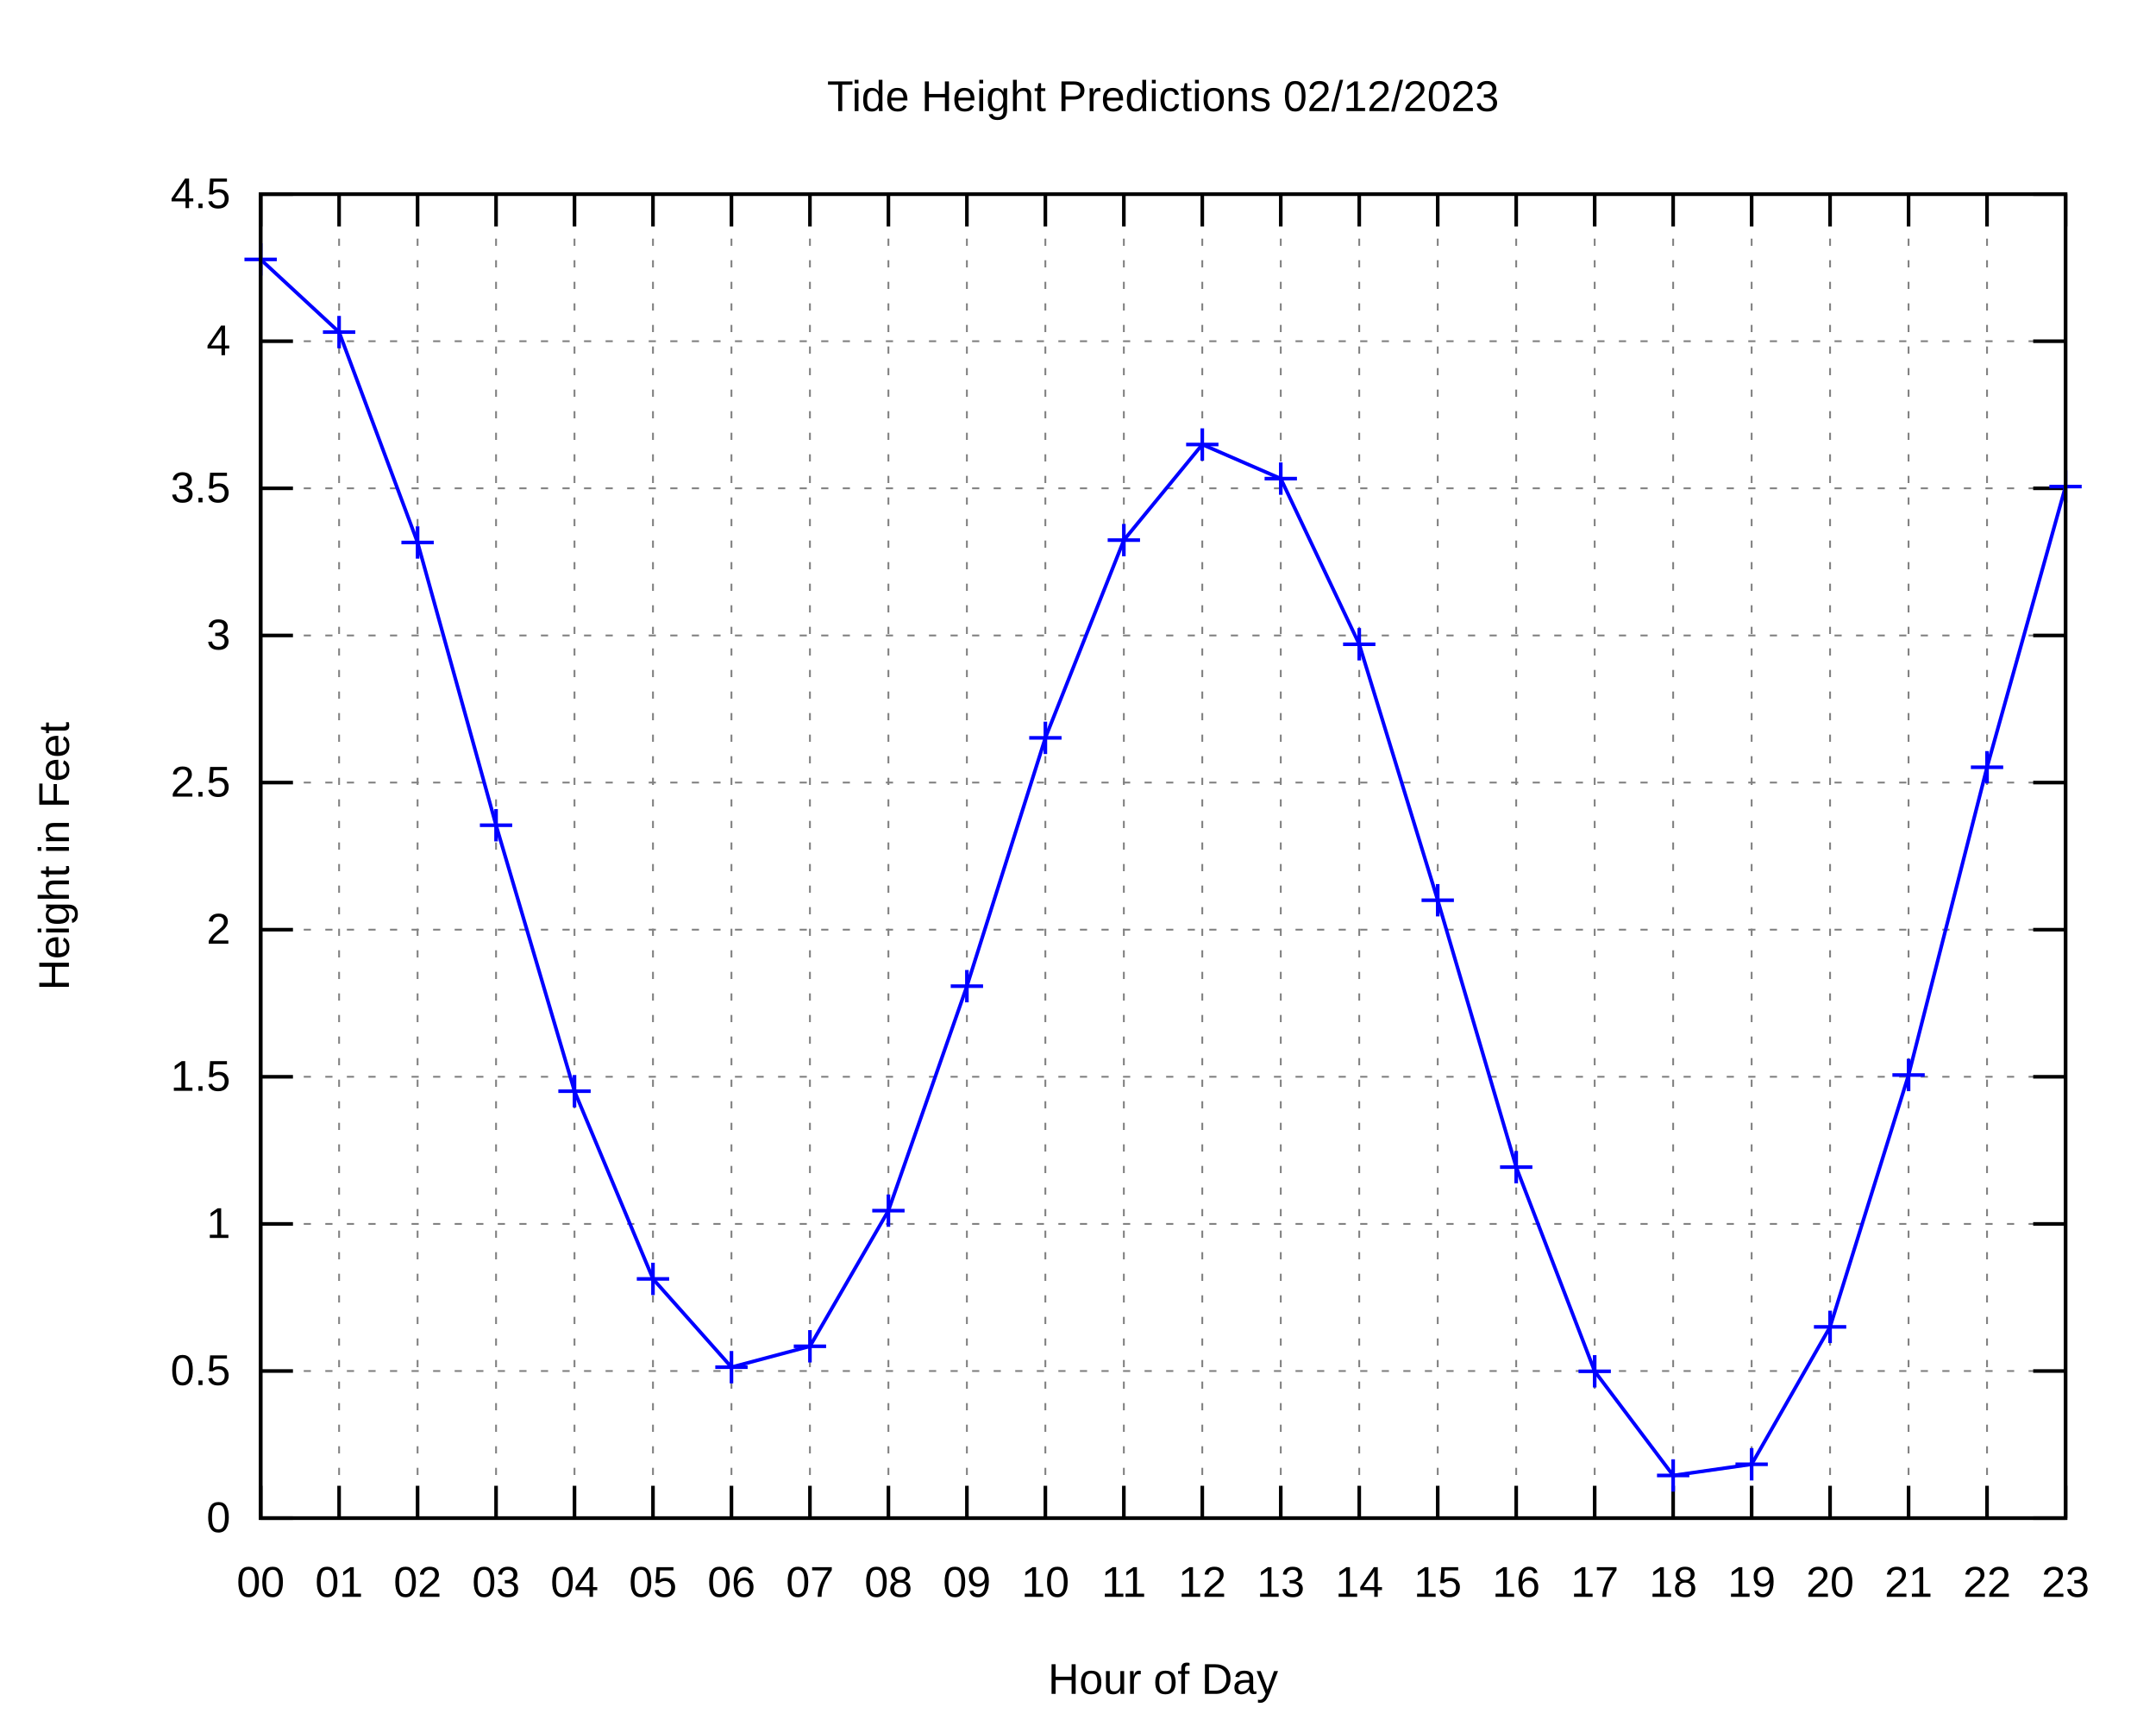
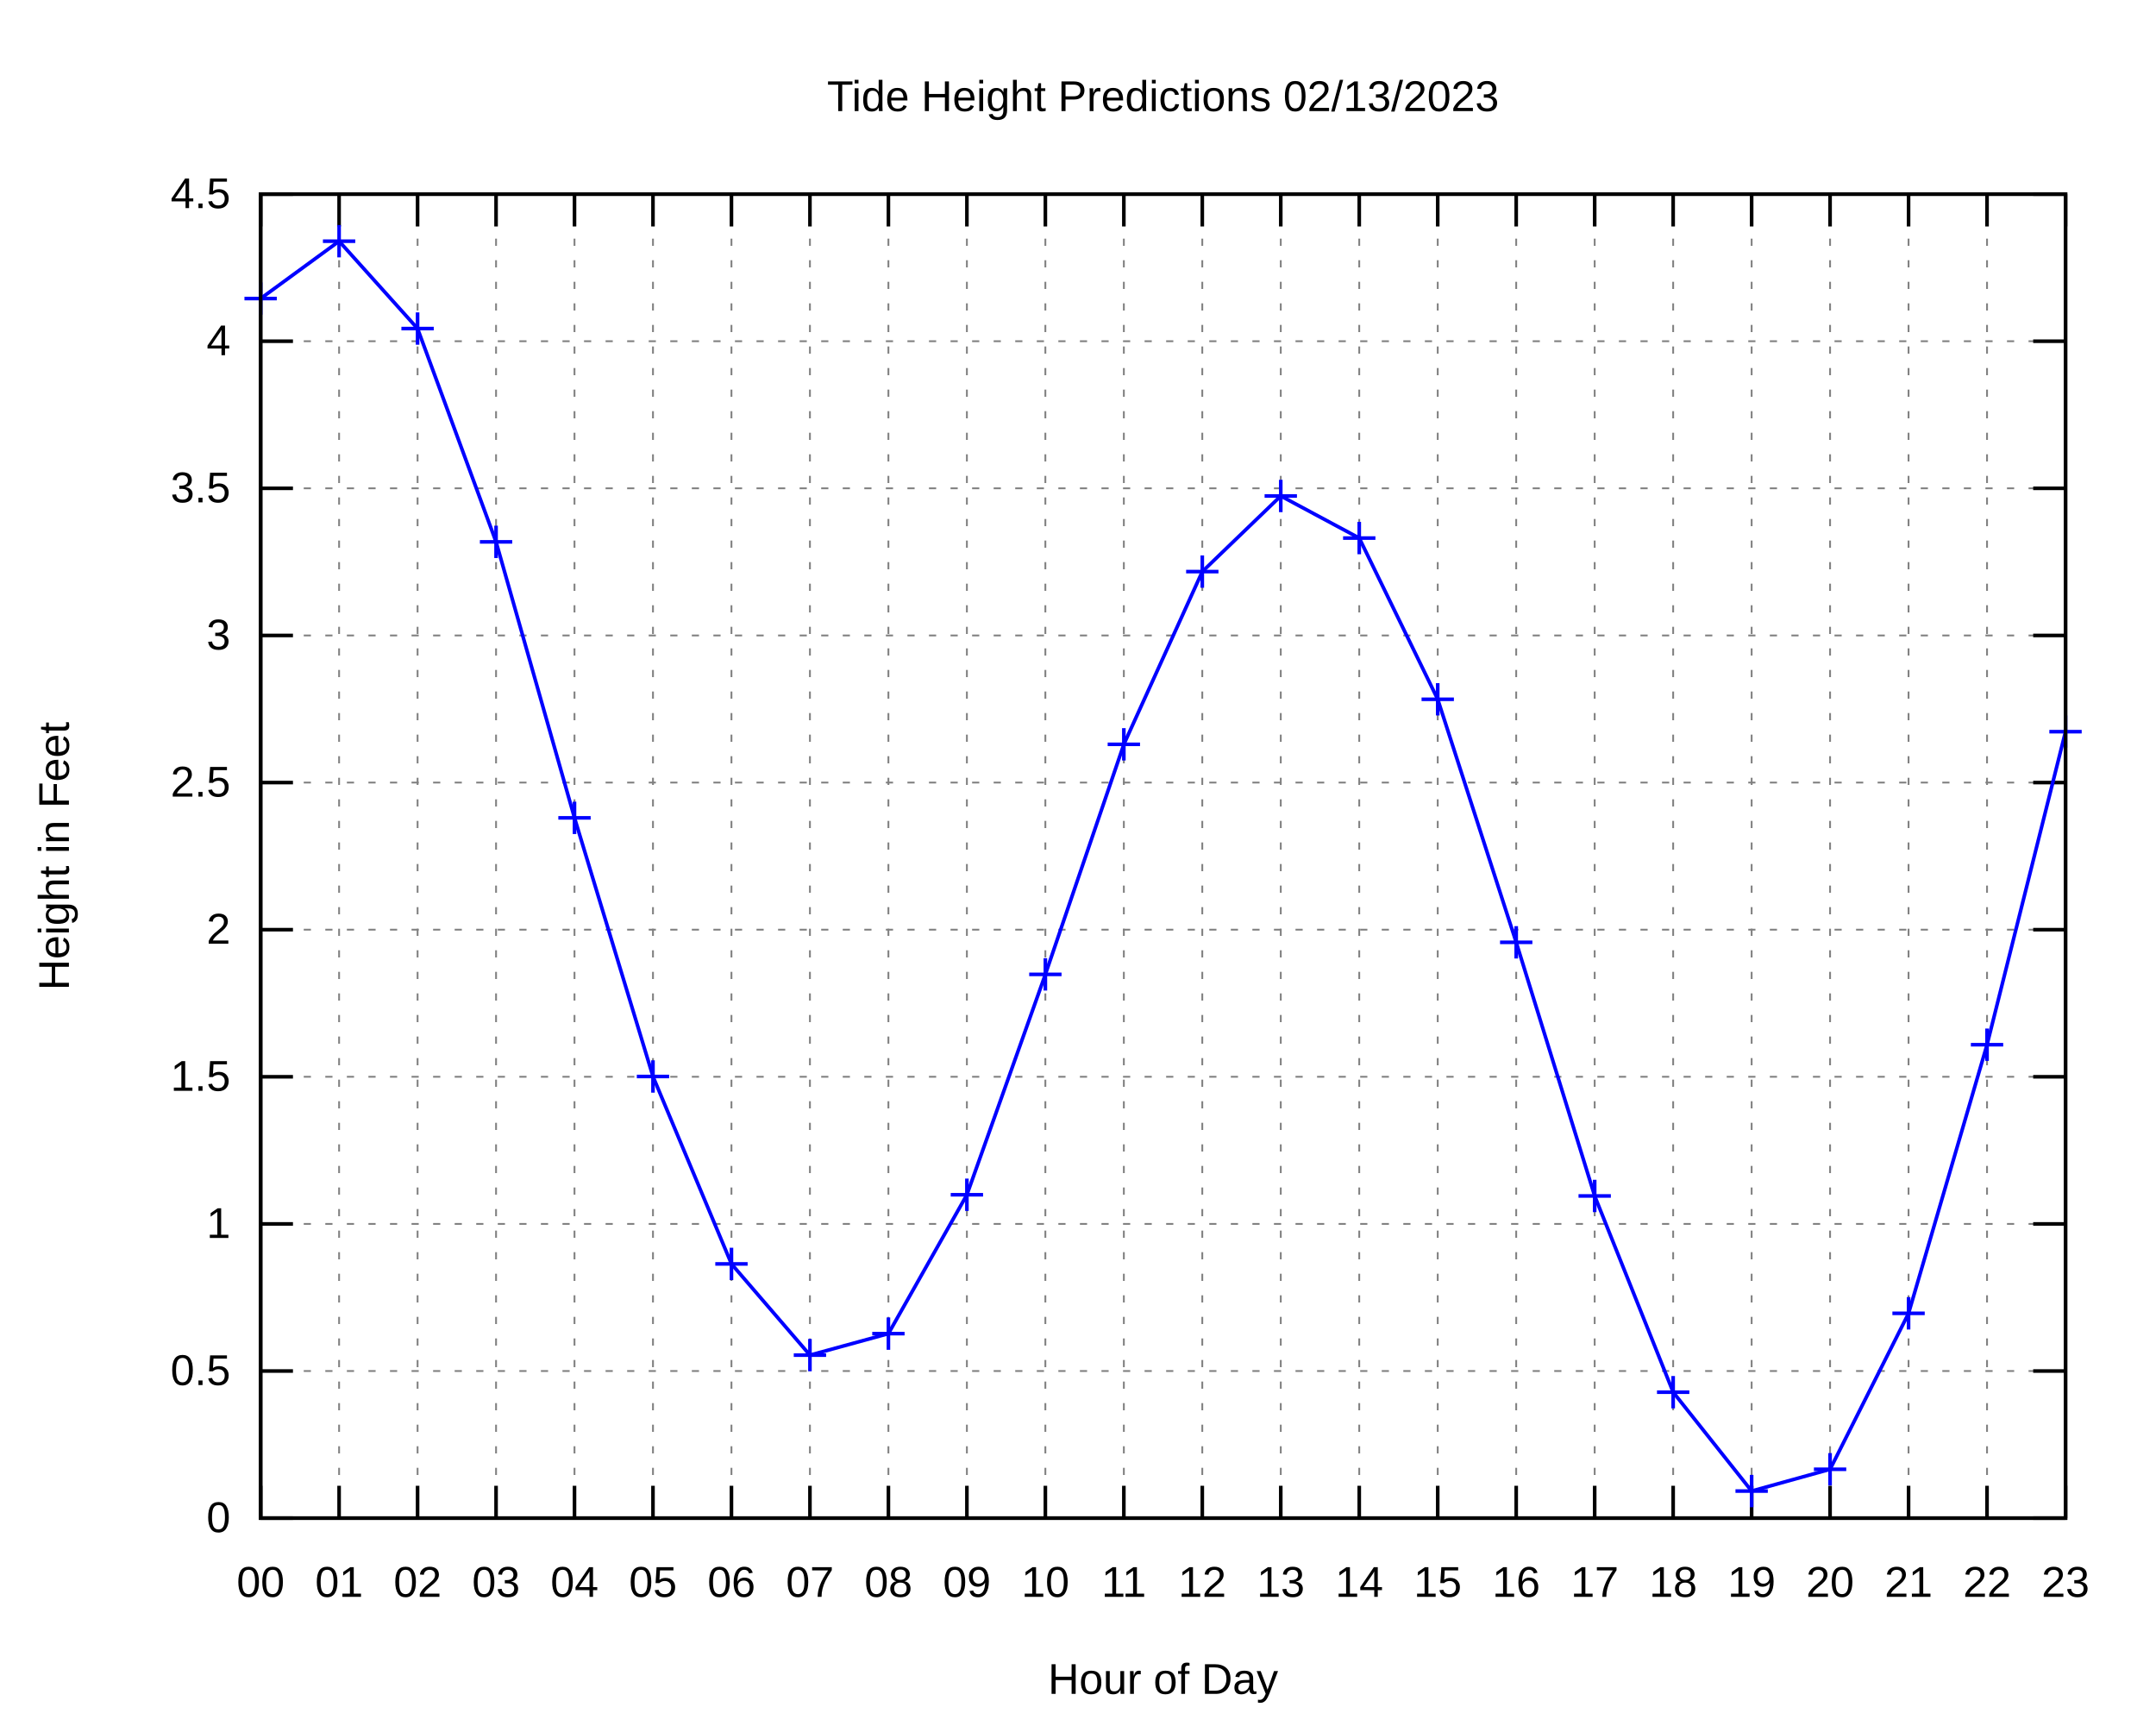
<svg xmlns="http://www.w3.org/2000/svg" xmlns:xlink="http://www.w3.org/1999/xlink" width="600" height="480" viewBox="0 0 600 480">
  <g id="gnuplot_canvas">
    <rect x="0" y="0" width="600" height="480" fill="none" />
    <defs>
      <circle id="gpDot" r="0.5" stroke-width="0.5" stroke="currentColor" />
      <path id="gpPt0" stroke-width="0.222" stroke="currentColor" d="M-1,0 h2 M0,-1 v2" />
      <path id="gpPt1" stroke-width="0.222" stroke="currentColor" d="M-1,-1 L1,1 M1,-1 L-1,1" />
      <path id="gpPt2" stroke-width="0.222" stroke="currentColor" d="M-1,0 L1,0 M0,-1 L0,1 M-1,-1 L1,1 M-1,1 L1,-1" />
      <rect id="gpPt3" stroke-width="0.222" stroke="currentColor" x="-1" y="-1" width="2" height="2" />
      <rect id="gpPt4" stroke-width="0.222" stroke="currentColor" fill="currentColor" x="-1" y="-1" width="2" height="2" />
      <circle id="gpPt5" stroke-width="0.222" stroke="currentColor" cx="0" cy="0" r="1" />
      <use xlink:href="#gpPt5" id="gpPt6" fill="currentColor" stroke="none" />
      <path id="gpPt7" stroke-width="0.222" stroke="currentColor" d="M0,-1.33 L-1.33,0.67 L1.33,0.67 z" />
      <use xlink:href="#gpPt7" id="gpPt8" fill="currentColor" stroke="none" />
      <use xlink:href="#gpPt7" id="gpPt9" stroke="currentColor" transform="rotate(180)" />
      <use xlink:href="#gpPt9" id="gpPt10" fill="currentColor" stroke="none" />
      <use xlink:href="#gpPt3" id="gpPt11" stroke="currentColor" transform="rotate(45)" />
      <use xlink:href="#gpPt11" id="gpPt12" fill="currentColor" stroke="none" />
      <path id="gpPt13" stroke-width="0.222" stroke="currentColor" d="M0,1.330 L1.265,0.411 L0.782,-1.067 L-0.782,-1.076 L-1.265,0.411 z" />
      <use xlink:href="#gpPt13" id="gpPt14" fill="currentColor" stroke="none" />
      <filter id="textbox" filterUnits="objectBoundingBox" x="0" y="0" height="1" width="1">
        <feFlood flood-color="white" flood-opacity="1" result="bgnd" />
        <feComposite in="SourceGraphic" in2="bgnd" operator="atop" />
      </filter>
      <filter id="greybox" filterUnits="objectBoundingBox" x="0" y="0" height="1" width="1">
        <feFlood flood-color="lightgrey" flood-opacity="1" result="grey" />
        <feComposite in="SourceGraphic" in2="grey" operator="atop" />
      </filter>
    </defs>
    <g fill="none" color="white" stroke="currentColor" stroke-width="1.00" stroke-linecap="butt" stroke-linejoin="miter">
</g>
    <g fill="none" color="black" stroke="currentColor" stroke-width="1.00" stroke-linecap="butt" stroke-linejoin="miter">
</g>
    <g fill="none" color="black" stroke="black" stroke-width="0.50" stroke-linecap="butt" stroke-linejoin="miter">
</g>
    <g fill="none" color="gray" stroke="currentColor" stroke-width="0.50" stroke-linecap="butt" stroke-linejoin="miter">
      <path stroke="gray" stroke-dasharray="2,4" class="gridline" d="M72.53,422.40 L574.82,422.40  " />
    </g>
    <g fill="none" color="gray" stroke="gray" stroke-width="1.00" stroke-linecap="butt" stroke-linejoin="miter">
</g>
    <g fill="none" color="black" stroke="currentColor" stroke-width="1.00" stroke-linecap="butt" stroke-linejoin="miter">
      <path stroke="black" d="M72.53,422.40 L81.53,422.40 M574.82,422.40 L565.82,422.40  " />
      <g transform="translate(64.14,426.30)" stroke="none" fill="black" font-family="Arial" font-size="12.00" text-anchor="end">
        <text>
          <tspan font-family="Arial"> 0</tspan>
        </text>
      </g>
    </g>
    <g fill="none" color="black" stroke="currentColor" stroke-width="1.00" stroke-linecap="butt" stroke-linejoin="miter">
</g>
    <g fill="none" color="black" stroke="black" stroke-width="0.50" stroke-linecap="butt" stroke-linejoin="miter">
</g>
    <g fill="none" color="gray" stroke="currentColor" stroke-width="0.50" stroke-linecap="butt" stroke-linejoin="miter">
      <path stroke="gray" stroke-dasharray="2,4" class="gridline" d="M72.53,381.47 L574.82,381.47  " />
    </g>
    <g fill="none" color="gray" stroke="gray" stroke-width="1.00" stroke-linecap="butt" stroke-linejoin="miter">
</g>
    <g fill="none" color="black" stroke="currentColor" stroke-width="1.00" stroke-linecap="butt" stroke-linejoin="miter">
      <path stroke="black" d="M72.53,381.47 L81.53,381.47 M574.82,381.47 L565.82,381.47  " />
      <g transform="translate(64.14,385.37)" stroke="none" fill="black" font-family="Arial" font-size="12.00" text-anchor="end">
        <text>
          <tspan font-family="Arial"> 0.5</tspan>
        </text>
      </g>
    </g>
    <g fill="none" color="black" stroke="currentColor" stroke-width="1.00" stroke-linecap="butt" stroke-linejoin="miter">
</g>
    <g fill="none" color="black" stroke="black" stroke-width="0.50" stroke-linecap="butt" stroke-linejoin="miter">
</g>
    <g fill="none" color="gray" stroke="currentColor" stroke-width="0.50" stroke-linecap="butt" stroke-linejoin="miter">
      <path stroke="gray" stroke-dasharray="2,4" class="gridline" d="M72.53,340.54 L574.82,340.54  " />
    </g>
    <g fill="none" color="gray" stroke="gray" stroke-width="1.00" stroke-linecap="butt" stroke-linejoin="miter">
</g>
    <g fill="none" color="black" stroke="currentColor" stroke-width="1.00" stroke-linecap="butt" stroke-linejoin="miter">
      <path stroke="black" d="M72.53,340.54 L81.53,340.54 M574.82,340.54 L565.82,340.54  " />
      <g transform="translate(64.14,344.44)" stroke="none" fill="black" font-family="Arial" font-size="12.00" text-anchor="end">
        <text>
          <tspan font-family="Arial"> 1</tspan>
        </text>
      </g>
    </g>
    <g fill="none" color="black" stroke="currentColor" stroke-width="1.00" stroke-linecap="butt" stroke-linejoin="miter">
</g>
    <g fill="none" color="black" stroke="black" stroke-width="0.50" stroke-linecap="butt" stroke-linejoin="miter">
</g>
    <g fill="none" color="gray" stroke="currentColor" stroke-width="0.50" stroke-linecap="butt" stroke-linejoin="miter">
      <path stroke="gray" stroke-dasharray="2,4" class="gridline" d="M72.53,299.60 L574.82,299.60  " />
    </g>
    <g fill="none" color="gray" stroke="gray" stroke-width="1.00" stroke-linecap="butt" stroke-linejoin="miter">
</g>
    <g fill="none" color="black" stroke="currentColor" stroke-width="1.00" stroke-linecap="butt" stroke-linejoin="miter">
      <path stroke="black" d="M72.53,299.60 L81.53,299.60 M574.82,299.60 L565.82,299.60  " />
      <g transform="translate(64.14,303.50)" stroke="none" fill="black" font-family="Arial" font-size="12.00" text-anchor="end">
        <text>
          <tspan font-family="Arial"> 1.5</tspan>
        </text>
      </g>
    </g>
    <g fill="none" color="black" stroke="currentColor" stroke-width="1.00" stroke-linecap="butt" stroke-linejoin="miter">
</g>
    <g fill="none" color="black" stroke="black" stroke-width="0.50" stroke-linecap="butt" stroke-linejoin="miter">
</g>
    <g fill="none" color="gray" stroke="currentColor" stroke-width="0.50" stroke-linecap="butt" stroke-linejoin="miter">
      <path stroke="gray" stroke-dasharray="2,4" class="gridline" d="M72.53,258.67 L574.82,258.67  " />
    </g>
    <g fill="none" color="gray" stroke="gray" stroke-width="1.00" stroke-linecap="butt" stroke-linejoin="miter">
</g>
    <g fill="none" color="black" stroke="currentColor" stroke-width="1.00" stroke-linecap="butt" stroke-linejoin="miter">
      <path stroke="black" d="M72.53,258.67 L81.53,258.67 M574.82,258.67 L565.82,258.67  " />
      <g transform="translate(64.14,262.57)" stroke="none" fill="black" font-family="Arial" font-size="12.00" text-anchor="end">
        <text>
          <tspan font-family="Arial"> 2</tspan>
        </text>
      </g>
    </g>
    <g fill="none" color="black" stroke="currentColor" stroke-width="1.00" stroke-linecap="butt" stroke-linejoin="miter">
</g>
    <g fill="none" color="black" stroke="black" stroke-width="0.50" stroke-linecap="butt" stroke-linejoin="miter">
</g>
    <g fill="none" color="gray" stroke="currentColor" stroke-width="0.50" stroke-linecap="butt" stroke-linejoin="miter">
      <path stroke="gray" stroke-dasharray="2,4" class="gridline" d="M72.53,217.74 L574.82,217.74  " />
    </g>
    <g fill="none" color="gray" stroke="gray" stroke-width="1.00" stroke-linecap="butt" stroke-linejoin="miter">
</g>
    <g fill="none" color="black" stroke="currentColor" stroke-width="1.00" stroke-linecap="butt" stroke-linejoin="miter">
      <path stroke="black" d="M72.53,217.74 L81.53,217.74 M574.82,217.74 L565.82,217.74  " />
      <g transform="translate(64.14,221.64)" stroke="none" fill="black" font-family="Arial" font-size="12.00" text-anchor="end">
        <text>
          <tspan font-family="Arial"> 2.5</tspan>
        </text>
      </g>
    </g>
    <g fill="none" color="black" stroke="currentColor" stroke-width="1.00" stroke-linecap="butt" stroke-linejoin="miter">
</g>
    <g fill="none" color="black" stroke="black" stroke-width="0.50" stroke-linecap="butt" stroke-linejoin="miter">
</g>
    <g fill="none" color="gray" stroke="currentColor" stroke-width="0.50" stroke-linecap="butt" stroke-linejoin="miter">
      <path stroke="gray" stroke-dasharray="2,4" class="gridline" d="M72.53,176.81 L574.82,176.81  " />
    </g>
    <g fill="none" color="gray" stroke="gray" stroke-width="1.00" stroke-linecap="butt" stroke-linejoin="miter">
</g>
    <g fill="none" color="black" stroke="currentColor" stroke-width="1.00" stroke-linecap="butt" stroke-linejoin="miter">
      <path stroke="black" d="M72.53,176.81 L81.53,176.81 M574.82,176.81 L565.82,176.81  " />
      <g transform="translate(64.14,180.71)" stroke="none" fill="black" font-family="Arial" font-size="12.00" text-anchor="end">
        <text>
          <tspan font-family="Arial"> 3</tspan>
        </text>
      </g>
    </g>
    <g fill="none" color="black" stroke="currentColor" stroke-width="1.00" stroke-linecap="butt" stroke-linejoin="miter">
</g>
    <g fill="none" color="black" stroke="black" stroke-width="0.50" stroke-linecap="butt" stroke-linejoin="miter">
</g>
    <g fill="none" color="gray" stroke="currentColor" stroke-width="0.50" stroke-linecap="butt" stroke-linejoin="miter">
      <path stroke="gray" stroke-dasharray="2,4" class="gridline" d="M72.53,135.87 L574.82,135.87  " />
    </g>
    <g fill="none" color="gray" stroke="gray" stroke-width="1.00" stroke-linecap="butt" stroke-linejoin="miter">
</g>
    <g fill="none" color="black" stroke="currentColor" stroke-width="1.00" stroke-linecap="butt" stroke-linejoin="miter">
      <path stroke="black" d="M72.53,135.87 L81.53,135.87 M574.82,135.87 L565.82,135.87  " />
      <g transform="translate(64.14,139.77)" stroke="none" fill="black" font-family="Arial" font-size="12.00" text-anchor="end">
        <text>
          <tspan font-family="Arial"> 3.5</tspan>
        </text>
      </g>
    </g>
    <g fill="none" color="black" stroke="currentColor" stroke-width="1.00" stroke-linecap="butt" stroke-linejoin="miter">
</g>
    <g fill="none" color="black" stroke="black" stroke-width="0.50" stroke-linecap="butt" stroke-linejoin="miter">
</g>
    <g fill="none" color="gray" stroke="currentColor" stroke-width="0.50" stroke-linecap="butt" stroke-linejoin="miter">
      <path stroke="gray" stroke-dasharray="2,4" class="gridline" d="M72.53,94.94 L574.82,94.94  " />
    </g>
    <g fill="none" color="gray" stroke="gray" stroke-width="1.00" stroke-linecap="butt" stroke-linejoin="miter">
</g>
    <g fill="none" color="black" stroke="currentColor" stroke-width="1.00" stroke-linecap="butt" stroke-linejoin="miter">
      <path stroke="black" d="M72.53,94.94 L81.53,94.94 M574.82,94.94 L565.82,94.94  " />
      <g transform="translate(64.14,98.84)" stroke="none" fill="black" font-family="Arial" font-size="12.00" text-anchor="end">
        <text>
          <tspan font-family="Arial"> 4</tspan>
        </text>
      </g>
    </g>
    <g fill="none" color="black" stroke="currentColor" stroke-width="1.00" stroke-linecap="butt" stroke-linejoin="miter">
</g>
    <g fill="none" color="black" stroke="black" stroke-width="0.50" stroke-linecap="butt" stroke-linejoin="miter">
</g>
    <g fill="none" color="gray" stroke="currentColor" stroke-width="0.50" stroke-linecap="butt" stroke-linejoin="miter">
      <path stroke="gray" stroke-dasharray="2,4" class="gridline" d="M72.53,54.01 L574.82,54.01  " />
    </g>
    <g fill="none" color="gray" stroke="gray" stroke-width="1.00" stroke-linecap="butt" stroke-linejoin="miter">
</g>
    <g fill="none" color="black" stroke="currentColor" stroke-width="1.00" stroke-linecap="butt" stroke-linejoin="miter">
      <path stroke="black" d="M72.53,54.01 L81.53,54.01 M574.82,54.01 L565.82,54.01  " />
      <g transform="translate(64.14,57.91)" stroke="none" fill="black" font-family="Arial" font-size="12.00" text-anchor="end">
        <text>
          <tspan font-family="Arial"> 4.5</tspan>
        </text>
      </g>
    </g>
    <g fill="none" color="black" stroke="currentColor" stroke-width="1.00" stroke-linecap="butt" stroke-linejoin="miter">
</g>
    <g fill="none" color="black" stroke="black" stroke-width="0.50" stroke-linecap="butt" stroke-linejoin="miter">
</g>
    <g fill="none" color="gray" stroke="currentColor" stroke-width="0.50" stroke-linecap="butt" stroke-linejoin="miter">
      <path stroke="gray" stroke-dasharray="2,4" class="gridline" d="M72.53,422.40 L72.53,54.01  " />
    </g>
    <g fill="none" color="gray" stroke="gray" stroke-width="1.00" stroke-linecap="butt" stroke-linejoin="miter">
</g>
    <g fill="none" color="black" stroke="currentColor" stroke-width="1.00" stroke-linecap="butt" stroke-linejoin="miter">
      <path stroke="black" d="M72.53,422.40 L72.53,413.40 M72.53,54.01 L72.53,63.01  " />
      <g transform="translate(72.53,444.30)" stroke="none" fill="black" font-family="Arial" font-size="12.00" text-anchor="middle">
        <text>
          <tspan font-family="Arial">00</tspan>
        </text>
      </g>
    </g>
    <g fill="none" color="black" stroke="currentColor" stroke-width="1.00" stroke-linecap="butt" stroke-linejoin="miter">
</g>
    <g fill="none" color="black" stroke="black" stroke-width="0.50" stroke-linecap="butt" stroke-linejoin="miter">
</g>
    <g fill="none" color="gray" stroke="currentColor" stroke-width="0.50" stroke-linecap="butt" stroke-linejoin="miter">
      <path stroke="gray" stroke-dasharray="2,4" class="gridline" d="M94.37,422.40 L94.37,54.01  " />
    </g>
    <g fill="none" color="gray" stroke="gray" stroke-width="1.00" stroke-linecap="butt" stroke-linejoin="miter">
</g>
    <g fill="none" color="black" stroke="currentColor" stroke-width="1.00" stroke-linecap="butt" stroke-linejoin="miter">
      <path stroke="black" d="M94.37,422.40 L94.37,413.40 M94.37,54.01 L94.37,63.01  " />
      <g transform="translate(94.37,444.30)" stroke="none" fill="black" font-family="Arial" font-size="12.00" text-anchor="middle">
        <text>
          <tspan font-family="Arial">01</tspan>
        </text>
      </g>
    </g>
    <g fill="none" color="black" stroke="currentColor" stroke-width="1.00" stroke-linecap="butt" stroke-linejoin="miter">
</g>
    <g fill="none" color="black" stroke="black" stroke-width="0.50" stroke-linecap="butt" stroke-linejoin="miter">
</g>
    <g fill="none" color="gray" stroke="currentColor" stroke-width="0.50" stroke-linecap="butt" stroke-linejoin="miter">
      <path stroke="gray" stroke-dasharray="2,4" class="gridline" d="M116.21,422.40 L116.21,54.01  " />
    </g>
    <g fill="none" color="gray" stroke="gray" stroke-width="1.00" stroke-linecap="butt" stroke-linejoin="miter">
</g>
    <g fill="none" color="black" stroke="currentColor" stroke-width="1.00" stroke-linecap="butt" stroke-linejoin="miter">
      <path stroke="black" d="M116.21,422.40 L116.21,413.40 M116.21,54.01 L116.21,63.01  " />
      <g transform="translate(116.21,444.30)" stroke="none" fill="black" font-family="Arial" font-size="12.00" text-anchor="middle">
        <text>
          <tspan font-family="Arial">02</tspan>
        </text>
      </g>
    </g>
    <g fill="none" color="black" stroke="currentColor" stroke-width="1.00" stroke-linecap="butt" stroke-linejoin="miter">
</g>
    <g fill="none" color="black" stroke="black" stroke-width="0.50" stroke-linecap="butt" stroke-linejoin="miter">
</g>
    <g fill="none" color="gray" stroke="currentColor" stroke-width="0.50" stroke-linecap="butt" stroke-linejoin="miter">
      <path stroke="gray" stroke-dasharray="2,4" class="gridline" d="M138.05,422.40 L138.05,54.01  " />
    </g>
    <g fill="none" color="gray" stroke="gray" stroke-width="1.00" stroke-linecap="butt" stroke-linejoin="miter">
</g>
    <g fill="none" color="black" stroke="currentColor" stroke-width="1.00" stroke-linecap="butt" stroke-linejoin="miter">
      <path stroke="black" d="M138.05,422.40 L138.05,413.40 M138.05,54.01 L138.05,63.01  " />
      <g transform="translate(138.05,444.30)" stroke="none" fill="black" font-family="Arial" font-size="12.00" text-anchor="middle">
        <text>
          <tspan font-family="Arial">03</tspan>
        </text>
      </g>
    </g>
    <g fill="none" color="black" stroke="currentColor" stroke-width="1.00" stroke-linecap="butt" stroke-linejoin="miter">
</g>
    <g fill="none" color="black" stroke="black" stroke-width="0.50" stroke-linecap="butt" stroke-linejoin="miter">
</g>
    <g fill="none" color="gray" stroke="currentColor" stroke-width="0.50" stroke-linecap="butt" stroke-linejoin="miter">
      <path stroke="gray" stroke-dasharray="2,4" class="gridline" d="M159.88,422.40 L159.88,54.01  " />
    </g>
    <g fill="none" color="gray" stroke="gray" stroke-width="1.00" stroke-linecap="butt" stroke-linejoin="miter">
</g>
    <g fill="none" color="black" stroke="currentColor" stroke-width="1.00" stroke-linecap="butt" stroke-linejoin="miter">
      <path stroke="black" d="M159.88,422.40 L159.88,413.40 M159.88,54.01 L159.88,63.01  " />
      <g transform="translate(159.88,444.30)" stroke="none" fill="black" font-family="Arial" font-size="12.00" text-anchor="middle">
        <text>
          <tspan font-family="Arial">04</tspan>
        </text>
      </g>
    </g>
    <g fill="none" color="black" stroke="currentColor" stroke-width="1.00" stroke-linecap="butt" stroke-linejoin="miter">
</g>
    <g fill="none" color="black" stroke="black" stroke-width="0.50" stroke-linecap="butt" stroke-linejoin="miter">
</g>
    <g fill="none" color="gray" stroke="currentColor" stroke-width="0.50" stroke-linecap="butt" stroke-linejoin="miter">
      <path stroke="gray" stroke-dasharray="2,4" class="gridline" d="M181.72,422.40 L181.72,54.01  " />
    </g>
    <g fill="none" color="gray" stroke="gray" stroke-width="1.00" stroke-linecap="butt" stroke-linejoin="miter">
</g>
    <g fill="none" color="black" stroke="currentColor" stroke-width="1.00" stroke-linecap="butt" stroke-linejoin="miter">
      <path stroke="black" d="M181.72,422.40 L181.72,413.40 M181.72,54.01 L181.72,63.01  " />
      <g transform="translate(181.72,444.30)" stroke="none" fill="black" font-family="Arial" font-size="12.00" text-anchor="middle">
        <text>
          <tspan font-family="Arial">05</tspan>
        </text>
      </g>
    </g>
    <g fill="none" color="black" stroke="currentColor" stroke-width="1.00" stroke-linecap="butt" stroke-linejoin="miter">
</g>
    <g fill="none" color="black" stroke="black" stroke-width="0.50" stroke-linecap="butt" stroke-linejoin="miter">
</g>
    <g fill="none" color="gray" stroke="currentColor" stroke-width="0.50" stroke-linecap="butt" stroke-linejoin="miter">
      <path stroke="gray" stroke-dasharray="2,4" class="gridline" d="M203.56,422.40 L203.56,54.01  " />
    </g>
    <g fill="none" color="gray" stroke="gray" stroke-width="1.00" stroke-linecap="butt" stroke-linejoin="miter">
</g>
    <g fill="none" color="black" stroke="currentColor" stroke-width="1.00" stroke-linecap="butt" stroke-linejoin="miter">
      <path stroke="black" d="M203.56,422.40 L203.56,413.40 M203.56,54.01 L203.56,63.01  " />
      <g transform="translate(203.56,444.30)" stroke="none" fill="black" font-family="Arial" font-size="12.00" text-anchor="middle">
        <text>
          <tspan font-family="Arial">06</tspan>
        </text>
      </g>
    </g>
    <g fill="none" color="black" stroke="currentColor" stroke-width="1.00" stroke-linecap="butt" stroke-linejoin="miter">
</g>
    <g fill="none" color="black" stroke="black" stroke-width="0.50" stroke-linecap="butt" stroke-linejoin="miter">
</g>
    <g fill="none" color="gray" stroke="currentColor" stroke-width="0.50" stroke-linecap="butt" stroke-linejoin="miter">
      <path stroke="gray" stroke-dasharray="2,4" class="gridline" d="M225.40,422.40 L225.40,54.01  " />
    </g>
    <g fill="none" color="gray" stroke="gray" stroke-width="1.00" stroke-linecap="butt" stroke-linejoin="miter">
</g>
    <g fill="none" color="black" stroke="currentColor" stroke-width="1.00" stroke-linecap="butt" stroke-linejoin="miter">
      <path stroke="black" d="M225.40,422.40 L225.40,413.40 M225.40,54.01 L225.40,63.01  " />
      <g transform="translate(225.40,444.30)" stroke="none" fill="black" font-family="Arial" font-size="12.00" text-anchor="middle">
        <text>
          <tspan font-family="Arial">07</tspan>
        </text>
      </g>
    </g>
    <g fill="none" color="black" stroke="currentColor" stroke-width="1.00" stroke-linecap="butt" stroke-linejoin="miter">
</g>
    <g fill="none" color="black" stroke="black" stroke-width="0.50" stroke-linecap="butt" stroke-linejoin="miter">
</g>
    <g fill="none" color="gray" stroke="currentColor" stroke-width="0.50" stroke-linecap="butt" stroke-linejoin="miter">
      <path stroke="gray" stroke-dasharray="2,4" class="gridline" d="M247.24,422.40 L247.24,54.01  " />
    </g>
    <g fill="none" color="gray" stroke="gray" stroke-width="1.00" stroke-linecap="butt" stroke-linejoin="miter">
</g>
    <g fill="none" color="black" stroke="currentColor" stroke-width="1.00" stroke-linecap="butt" stroke-linejoin="miter">
      <path stroke="black" d="M247.24,422.40 L247.24,413.40 M247.24,54.01 L247.24,63.01  " />
      <g transform="translate(247.24,444.30)" stroke="none" fill="black" font-family="Arial" font-size="12.00" text-anchor="middle">
        <text>
          <tspan font-family="Arial">08</tspan>
        </text>
      </g>
    </g>
    <g fill="none" color="black" stroke="currentColor" stroke-width="1.00" stroke-linecap="butt" stroke-linejoin="miter">
</g>
    <g fill="none" color="black" stroke="black" stroke-width="0.50" stroke-linecap="butt" stroke-linejoin="miter">
</g>
    <g fill="none" color="gray" stroke="currentColor" stroke-width="0.50" stroke-linecap="butt" stroke-linejoin="miter">
      <path stroke="gray" stroke-dasharray="2,4" class="gridline" d="M269.08,422.40 L269.08,54.01  " />
    </g>
    <g fill="none" color="gray" stroke="gray" stroke-width="1.00" stroke-linecap="butt" stroke-linejoin="miter">
</g>
    <g fill="none" color="black" stroke="currentColor" stroke-width="1.00" stroke-linecap="butt" stroke-linejoin="miter">
      <path stroke="black" d="M269.08,422.40 L269.08,413.40 M269.08,54.01 L269.08,63.01  " />
      <g transform="translate(269.08,444.30)" stroke="none" fill="black" font-family="Arial" font-size="12.00" text-anchor="middle">
        <text>
          <tspan font-family="Arial">09</tspan>
        </text>
      </g>
    </g>
    <g fill="none" color="black" stroke="currentColor" stroke-width="1.00" stroke-linecap="butt" stroke-linejoin="miter">
</g>
    <g fill="none" color="black" stroke="black" stroke-width="0.50" stroke-linecap="butt" stroke-linejoin="miter">
</g>
    <g fill="none" color="gray" stroke="currentColor" stroke-width="0.50" stroke-linecap="butt" stroke-linejoin="miter">
      <path stroke="gray" stroke-dasharray="2,4" class="gridline" d="M290.92,422.40 L290.92,54.01  " />
    </g>
    <g fill="none" color="gray" stroke="gray" stroke-width="1.00" stroke-linecap="butt" stroke-linejoin="miter">
</g>
    <g fill="none" color="black" stroke="currentColor" stroke-width="1.00" stroke-linecap="butt" stroke-linejoin="miter">
      <path stroke="black" d="M290.92,422.40 L290.92,413.40 M290.92,54.01 L290.92,63.01  " />
      <g transform="translate(290.92,444.30)" stroke="none" fill="black" font-family="Arial" font-size="12.00" text-anchor="middle">
        <text>
          <tspan font-family="Arial">10</tspan>
        </text>
      </g>
    </g>
    <g fill="none" color="black" stroke="currentColor" stroke-width="1.00" stroke-linecap="butt" stroke-linejoin="miter">
</g>
    <g fill="none" color="black" stroke="black" stroke-width="0.50" stroke-linecap="butt" stroke-linejoin="miter">
</g>
    <g fill="none" color="gray" stroke="currentColor" stroke-width="0.50" stroke-linecap="butt" stroke-linejoin="miter">
      <path stroke="gray" stroke-dasharray="2,4" class="gridline" d="M312.76,422.40 L312.76,54.01  " />
    </g>
    <g fill="none" color="gray" stroke="gray" stroke-width="1.00" stroke-linecap="butt" stroke-linejoin="miter">
</g>
    <g fill="none" color="black" stroke="currentColor" stroke-width="1.00" stroke-linecap="butt" stroke-linejoin="miter">
      <path stroke="black" d="M312.76,422.40 L312.76,413.40 M312.76,54.01 L312.76,63.01  " />
      <g transform="translate(312.76,444.30)" stroke="none" fill="black" font-family="Arial" font-size="12.00" text-anchor="middle">
        <text>
          <tspan font-family="Arial">11</tspan>
        </text>
      </g>
    </g>
    <g fill="none" color="black" stroke="currentColor" stroke-width="1.00" stroke-linecap="butt" stroke-linejoin="miter">
</g>
    <g fill="none" color="black" stroke="black" stroke-width="0.50" stroke-linecap="butt" stroke-linejoin="miter">
</g>
    <g fill="none" color="gray" stroke="currentColor" stroke-width="0.50" stroke-linecap="butt" stroke-linejoin="miter">
      <path stroke="gray" stroke-dasharray="2,4" class="gridline" d="M334.59,422.40 L334.59,54.01  " />
    </g>
    <g fill="none" color="gray" stroke="gray" stroke-width="1.00" stroke-linecap="butt" stroke-linejoin="miter">
</g>
    <g fill="none" color="black" stroke="currentColor" stroke-width="1.00" stroke-linecap="butt" stroke-linejoin="miter">
      <path stroke="black" d="M334.59,422.40 L334.59,413.40 M334.59,54.01 L334.59,63.01  " />
      <g transform="translate(334.59,444.30)" stroke="none" fill="black" font-family="Arial" font-size="12.00" text-anchor="middle">
        <text>
          <tspan font-family="Arial">12</tspan>
        </text>
      </g>
    </g>
    <g fill="none" color="black" stroke="currentColor" stroke-width="1.00" stroke-linecap="butt" stroke-linejoin="miter">
</g>
    <g fill="none" color="black" stroke="black" stroke-width="0.50" stroke-linecap="butt" stroke-linejoin="miter">
</g>
    <g fill="none" color="gray" stroke="currentColor" stroke-width="0.50" stroke-linecap="butt" stroke-linejoin="miter">
      <path stroke="gray" stroke-dasharray="2,4" class="gridline" d="M356.43,422.40 L356.43,54.01  " />
    </g>
    <g fill="none" color="gray" stroke="gray" stroke-width="1.00" stroke-linecap="butt" stroke-linejoin="miter">
</g>
    <g fill="none" color="black" stroke="currentColor" stroke-width="1.00" stroke-linecap="butt" stroke-linejoin="miter">
      <path stroke="black" d="M356.43,422.40 L356.43,413.40 M356.43,54.01 L356.43,63.01  " />
      <g transform="translate(356.43,444.30)" stroke="none" fill="black" font-family="Arial" font-size="12.00" text-anchor="middle">
        <text>
          <tspan font-family="Arial">13</tspan>
        </text>
      </g>
    </g>
    <g fill="none" color="black" stroke="currentColor" stroke-width="1.00" stroke-linecap="butt" stroke-linejoin="miter">
</g>
    <g fill="none" color="black" stroke="black" stroke-width="0.50" stroke-linecap="butt" stroke-linejoin="miter">
</g>
    <g fill="none" color="gray" stroke="currentColor" stroke-width="0.50" stroke-linecap="butt" stroke-linejoin="miter">
      <path stroke="gray" stroke-dasharray="2,4" class="gridline" d="M378.27,422.40 L378.27,54.01  " />
    </g>
    <g fill="none" color="gray" stroke="gray" stroke-width="1.00" stroke-linecap="butt" stroke-linejoin="miter">
</g>
    <g fill="none" color="black" stroke="currentColor" stroke-width="1.00" stroke-linecap="butt" stroke-linejoin="miter">
      <path stroke="black" d="M378.27,422.40 L378.27,413.40 M378.27,54.01 L378.27,63.01  " />
      <g transform="translate(378.27,444.30)" stroke="none" fill="black" font-family="Arial" font-size="12.00" text-anchor="middle">
        <text>
          <tspan font-family="Arial">14</tspan>
        </text>
      </g>
    </g>
    <g fill="none" color="black" stroke="currentColor" stroke-width="1.00" stroke-linecap="butt" stroke-linejoin="miter">
</g>
    <g fill="none" color="black" stroke="black" stroke-width="0.50" stroke-linecap="butt" stroke-linejoin="miter">
</g>
    <g fill="none" color="gray" stroke="currentColor" stroke-width="0.50" stroke-linecap="butt" stroke-linejoin="miter">
      <path stroke="gray" stroke-dasharray="2,4" class="gridline" d="M400.11,422.40 L400.11,54.01  " />
    </g>
    <g fill="none" color="gray" stroke="gray" stroke-width="1.00" stroke-linecap="butt" stroke-linejoin="miter">
</g>
    <g fill="none" color="black" stroke="currentColor" stroke-width="1.00" stroke-linecap="butt" stroke-linejoin="miter">
      <path stroke="black" d="M400.11,422.40 L400.11,413.40 M400.11,54.01 L400.11,63.01  " />
      <g transform="translate(400.11,444.30)" stroke="none" fill="black" font-family="Arial" font-size="12.00" text-anchor="middle">
        <text>
          <tspan font-family="Arial">15</tspan>
        </text>
      </g>
    </g>
    <g fill="none" color="black" stroke="currentColor" stroke-width="1.00" stroke-linecap="butt" stroke-linejoin="miter">
</g>
    <g fill="none" color="black" stroke="black" stroke-width="0.50" stroke-linecap="butt" stroke-linejoin="miter">
</g>
    <g fill="none" color="gray" stroke="currentColor" stroke-width="0.50" stroke-linecap="butt" stroke-linejoin="miter">
      <path stroke="gray" stroke-dasharray="2,4" class="gridline" d="M421.95,422.40 L421.95,54.01  " />
    </g>
    <g fill="none" color="gray" stroke="gray" stroke-width="1.00" stroke-linecap="butt" stroke-linejoin="miter">
</g>
    <g fill="none" color="black" stroke="currentColor" stroke-width="1.00" stroke-linecap="butt" stroke-linejoin="miter">
      <path stroke="black" d="M421.95,422.40 L421.95,413.40 M421.95,54.01 L421.95,63.01  " />
      <g transform="translate(421.95,444.30)" stroke="none" fill="black" font-family="Arial" font-size="12.00" text-anchor="middle">
        <text>
          <tspan font-family="Arial">16</tspan>
        </text>
      </g>
    </g>
    <g fill="none" color="black" stroke="currentColor" stroke-width="1.00" stroke-linecap="butt" stroke-linejoin="miter">
</g>
    <g fill="none" color="black" stroke="black" stroke-width="0.50" stroke-linecap="butt" stroke-linejoin="miter">
</g>
    <g fill="none" color="gray" stroke="currentColor" stroke-width="0.50" stroke-linecap="butt" stroke-linejoin="miter">
      <path stroke="gray" stroke-dasharray="2,4" class="gridline" d="M443.79,422.40 L443.79,54.01  " />
    </g>
    <g fill="none" color="gray" stroke="gray" stroke-width="1.00" stroke-linecap="butt" stroke-linejoin="miter">
</g>
    <g fill="none" color="black" stroke="currentColor" stroke-width="1.00" stroke-linecap="butt" stroke-linejoin="miter">
      <path stroke="black" d="M443.79,422.40 L443.79,413.40 M443.79,54.01 L443.79,63.01  " />
      <g transform="translate(443.79,444.30)" stroke="none" fill="black" font-family="Arial" font-size="12.00" text-anchor="middle">
        <text>
          <tspan font-family="Arial">17</tspan>
        </text>
      </g>
    </g>
    <g fill="none" color="black" stroke="currentColor" stroke-width="1.00" stroke-linecap="butt" stroke-linejoin="miter">
</g>
    <g fill="none" color="black" stroke="black" stroke-width="0.50" stroke-linecap="butt" stroke-linejoin="miter">
</g>
    <g fill="none" color="gray" stroke="currentColor" stroke-width="0.50" stroke-linecap="butt" stroke-linejoin="miter">
      <path stroke="gray" stroke-dasharray="2,4" class="gridline" d="M465.63,422.40 L465.63,54.01  " />
    </g>
    <g fill="none" color="gray" stroke="gray" stroke-width="1.00" stroke-linecap="butt" stroke-linejoin="miter">
</g>
    <g fill="none" color="black" stroke="currentColor" stroke-width="1.00" stroke-linecap="butt" stroke-linejoin="miter">
      <path stroke="black" d="M465.63,422.40 L465.63,413.40 M465.63,54.01 L465.63,63.01  " />
      <g transform="translate(465.63,444.30)" stroke="none" fill="black" font-family="Arial" font-size="12.00" text-anchor="middle">
        <text>
          <tspan font-family="Arial">18</tspan>
        </text>
      </g>
    </g>
    <g fill="none" color="black" stroke="currentColor" stroke-width="1.00" stroke-linecap="butt" stroke-linejoin="miter">
</g>
    <g fill="none" color="black" stroke="black" stroke-width="0.50" stroke-linecap="butt" stroke-linejoin="miter">
</g>
    <g fill="none" color="gray" stroke="currentColor" stroke-width="0.50" stroke-linecap="butt" stroke-linejoin="miter">
      <path stroke="gray" stroke-dasharray="2,4" class="gridline" d="M487.47,422.40 L487.47,54.01  " />
    </g>
    <g fill="none" color="gray" stroke="gray" stroke-width="1.00" stroke-linecap="butt" stroke-linejoin="miter">
</g>
    <g fill="none" color="black" stroke="currentColor" stroke-width="1.00" stroke-linecap="butt" stroke-linejoin="miter">
      <path stroke="black" d="M487.47,422.40 L487.47,413.40 M487.47,54.01 L487.47,63.01  " />
      <g transform="translate(487.47,444.30)" stroke="none" fill="black" font-family="Arial" font-size="12.00" text-anchor="middle">
        <text>
          <tspan font-family="Arial">19</tspan>
        </text>
      </g>
    </g>
    <g fill="none" color="black" stroke="currentColor" stroke-width="1.00" stroke-linecap="butt" stroke-linejoin="miter">
</g>
    <g fill="none" color="black" stroke="black" stroke-width="0.50" stroke-linecap="butt" stroke-linejoin="miter">
</g>
    <g fill="none" color="gray" stroke="currentColor" stroke-width="0.50" stroke-linecap="butt" stroke-linejoin="miter">
      <path stroke="gray" stroke-dasharray="2,4" class="gridline" d="M509.30,422.40 L509.30,63.01 L509.30,54.01  " />
    </g>
    <g fill="none" color="gray" stroke="gray" stroke-width="1.00" stroke-linecap="butt" stroke-linejoin="miter">
</g>
    <g fill="none" color="black" stroke="currentColor" stroke-width="1.00" stroke-linecap="butt" stroke-linejoin="miter">
      <path stroke="black" d="M509.30,422.40 L509.30,413.40 M509.30,54.01 L509.30,63.01  " />
      <g transform="translate(509.30,444.30)" stroke="none" fill="black" font-family="Arial" font-size="12.00" text-anchor="middle">
        <text>
          <tspan font-family="Arial">20</tspan>
        </text>
      </g>
    </g>
    <g fill="none" color="black" stroke="currentColor" stroke-width="1.00" stroke-linecap="butt" stroke-linejoin="miter">
</g>
    <g fill="none" color="black" stroke="black" stroke-width="0.50" stroke-linecap="butt" stroke-linejoin="miter">
</g>
    <g fill="none" color="gray" stroke="currentColor" stroke-width="0.50" stroke-linecap="butt" stroke-linejoin="miter">
      <path stroke="gray" stroke-dasharray="2,4" class="gridline" d="M531.14,422.40 L531.14,63.01 L531.14,54.01  " />
    </g>
    <g fill="none" color="gray" stroke="gray" stroke-width="1.00" stroke-linecap="butt" stroke-linejoin="miter">
</g>
    <g fill="none" color="black" stroke="currentColor" stroke-width="1.00" stroke-linecap="butt" stroke-linejoin="miter">
      <path stroke="black" d="M531.14,422.40 L531.14,413.40 M531.14,54.01 L531.14,63.01  " />
      <g transform="translate(531.14,444.30)" stroke="none" fill="black" font-family="Arial" font-size="12.00" text-anchor="middle">
        <text>
          <tspan font-family="Arial">21</tspan>
        </text>
      </g>
    </g>
    <g fill="none" color="black" stroke="currentColor" stroke-width="1.00" stroke-linecap="butt" stroke-linejoin="miter">
</g>
    <g fill="none" color="black" stroke="black" stroke-width="0.50" stroke-linecap="butt" stroke-linejoin="miter">
</g>
    <g fill="none" color="gray" stroke="currentColor" stroke-width="0.50" stroke-linecap="butt" stroke-linejoin="miter">
      <path stroke="gray" stroke-dasharray="2,4" class="gridline" d="M552.98,422.40 L552.98,63.01 L552.98,54.01  " />
    </g>
    <g fill="none" color="gray" stroke="gray" stroke-width="1.00" stroke-linecap="butt" stroke-linejoin="miter">
</g>
    <g fill="none" color="black" stroke="currentColor" stroke-width="1.00" stroke-linecap="butt" stroke-linejoin="miter">
      <path stroke="black" d="M552.98,422.40 L552.98,413.40 M552.98,54.01 L552.98,63.01  " />
      <g transform="translate(552.98,444.30)" stroke="none" fill="black" font-family="Arial" font-size="12.00" text-anchor="middle">
        <text>
          <tspan font-family="Arial">22</tspan>
        </text>
      </g>
    </g>
    <g fill="none" color="black" stroke="currentColor" stroke-width="1.00" stroke-linecap="butt" stroke-linejoin="miter">
</g>
    <g fill="none" color="black" stroke="black" stroke-width="0.50" stroke-linecap="butt" stroke-linejoin="miter">
</g>
    <g fill="none" color="gray" stroke="currentColor" stroke-width="0.50" stroke-linecap="butt" stroke-linejoin="miter">
      <path stroke="gray" stroke-dasharray="2,4" class="gridline" d="M574.82,422.40 L574.82,54.01  " />
    </g>
    <g fill="none" color="gray" stroke="gray" stroke-width="1.00" stroke-linecap="butt" stroke-linejoin="miter">
</g>
    <g fill="none" color="black" stroke="currentColor" stroke-width="1.00" stroke-linecap="butt" stroke-linejoin="miter">
      <path stroke="black" d="M574.82,422.40 L574.82,413.40 M574.82,54.01 L574.82,63.01  " />
      <g transform="translate(574.82,444.30)" stroke="none" fill="black" font-family="Arial" font-size="12.00" text-anchor="middle">
        <text>
          <tspan font-family="Arial">23</tspan>
        </text>
      </g>
    </g>
    <g fill="none" color="black" stroke="currentColor" stroke-width="1.00" stroke-linecap="butt" stroke-linejoin="miter">
</g>
    <g fill="none" color="black" stroke="currentColor" stroke-width="1.00" stroke-linecap="butt" stroke-linejoin="miter">
      <path stroke="black" d="M72.53,54.01 L72.53,422.40 L574.82,422.40 L574.82,54.01 L72.53,54.01 Z  " />
    </g>
    <g fill="none" color="black" stroke="currentColor" stroke-width="1.00" stroke-linecap="butt" stroke-linejoin="miter">
      <g transform="translate(19.18,238.21) rotate(270)" stroke="none" fill="black" font-family="Arial" font-size="12.00" text-anchor="middle">
        <text>
          <tspan font-family="Arial">Height in Feet</tspan>
        </text>
      </g>
    </g>
    <g fill="none" color="black" stroke="currentColor" stroke-width="1.00" stroke-linecap="butt" stroke-linejoin="miter">
      <g transform="translate(323.67,471.30)" stroke="none" fill="black" font-family="Arial" font-size="12.00" text-anchor="middle">
        <text>
          <tspan font-family="Arial">Hour of Day</tspan>
        </text>
      </g>
    </g>
    <g fill="none" color="black" stroke="currentColor" stroke-width="1.00" stroke-linecap="butt" stroke-linejoin="miter">
</g>
    <g id="gnuplot_plot_1">
      <g fill="none" color="black" stroke="currentColor" stroke-width="1.00" stroke-linecap="butt" stroke-linejoin="miter">
-         <path stroke="rgb(  0,   0, 255)" d="M72.53,72.18 L94.37,92.40 L116.21,150.94 L138.05,229.61 L159.88,303.61 L181.72,355.84 L203.56,380.40 L225.40,374.59   L247.24,336.85 L269.08,274.39 L290.92,205.30 L312.76,150.28 L334.59,123.68 L356.43,133.17 L378.27,179.26 L400.11,250.48   L421.95,324.74 L443.79,381.55 L465.63,410.53 L487.47,407.42 L509.30,369.19 L531.14,299.11 L552.98,213.48 L574.82,135.38    " />
-         <use xlink:href="#gpPt0" transform="translate(72.53,72.18) scale(4.50)" color="rgb(  0,   0, 255)" />
-         <use xlink:href="#gpPt0" transform="translate(94.37,92.40) scale(4.50)" color="rgb(  0,   0, 255)" />
-         <use xlink:href="#gpPt0" transform="translate(116.21,150.94) scale(4.50)" color="rgb(  0,   0, 255)" />
-         <use xlink:href="#gpPt0" transform="translate(138.05,229.61) scale(4.50)" color="rgb(  0,   0, 255)" />
-         <use xlink:href="#gpPt0" transform="translate(159.88,303.61) scale(4.50)" color="rgb(  0,   0, 255)" />
-         <use xlink:href="#gpPt0" transform="translate(181.72,355.84) scale(4.50)" color="rgb(  0,   0, 255)" />
-         <use xlink:href="#gpPt0" transform="translate(203.56,380.40) scale(4.50)" color="rgb(  0,   0, 255)" />
-         <use xlink:href="#gpPt0" transform="translate(225.40,374.59) scale(4.50)" color="rgb(  0,   0, 255)" />
-         <use xlink:href="#gpPt0" transform="translate(247.24,336.85) scale(4.50)" color="rgb(  0,   0, 255)" />
-         <use xlink:href="#gpPt0" transform="translate(269.08,274.39) scale(4.50)" color="rgb(  0,   0, 255)" />
-         <use xlink:href="#gpPt0" transform="translate(290.92,205.30) scale(4.50)" color="rgb(  0,   0, 255)" />
-         <use xlink:href="#gpPt0" transform="translate(312.76,150.28) scale(4.50)" color="rgb(  0,   0, 255)" />
-         <use xlink:href="#gpPt0" transform="translate(334.59,123.68) scale(4.50)" color="rgb(  0,   0, 255)" />
-         <use xlink:href="#gpPt0" transform="translate(356.43,133.17) scale(4.50)" color="rgb(  0,   0, 255)" />
-         <use xlink:href="#gpPt0" transform="translate(378.27,179.26) scale(4.50)" color="rgb(  0,   0, 255)" />
-         <use xlink:href="#gpPt0" transform="translate(400.11,250.48) scale(4.50)" color="rgb(  0,   0, 255)" />
-         <use xlink:href="#gpPt0" transform="translate(421.95,324.74) scale(4.50)" color="rgb(  0,   0, 255)" />
-         <use xlink:href="#gpPt0" transform="translate(443.79,381.55) scale(4.50)" color="rgb(  0,   0, 255)" />
-         <use xlink:href="#gpPt0" transform="translate(465.63,410.53) scale(4.50)" color="rgb(  0,   0, 255)" />
-         <use xlink:href="#gpPt0" transform="translate(487.47,407.42) scale(4.50)" color="rgb(  0,   0, 255)" />
-         <use xlink:href="#gpPt0" transform="translate(509.30,369.19) scale(4.50)" color="rgb(  0,   0, 255)" />
-         <use xlink:href="#gpPt0" transform="translate(531.14,299.11) scale(4.50)" color="rgb(  0,   0, 255)" />
-         <use xlink:href="#gpPt0" transform="translate(552.98,213.48) scale(4.50)" color="rgb(  0,   0, 255)" />
-         <use xlink:href="#gpPt0" transform="translate(574.82,135.38) scale(4.50)" color="rgb(  0,   0, 255)" />
+         <path stroke="rgb(  0,   0, 255)" d="M72.53,83.07 L94.37,67.11 L116.21,91.42 L138.05,150.77 L159.88,227.56 L181.72,299.52 L203.56,351.67 L225.40,377.05   L247.24,371.07 L269.08,332.43 L290.92,271.11 L312.76,207.10 L334.59,159.04 L356.43,138.00 L378.27,149.71 L400.11,194.57   L421.95,262.19 L443.79,332.76 L465.63,387.36 L487.47,414.87 L509.30,408.81 L531.14,365.42 L552.98,290.68 L574.82,203.58    " />
+         <use xlink:href="#gpPt0" transform="translate(72.53,83.07) scale(4.50)" color="rgb(  0,   0, 255)" />
+         <use xlink:href="#gpPt0" transform="translate(94.37,67.11) scale(4.50)" color="rgb(  0,   0, 255)" />
+         <use xlink:href="#gpPt0" transform="translate(116.21,91.42) scale(4.50)" color="rgb(  0,   0, 255)" />
+         <use xlink:href="#gpPt0" transform="translate(138.05,150.77) scale(4.50)" color="rgb(  0,   0, 255)" />
+         <use xlink:href="#gpPt0" transform="translate(159.88,227.56) scale(4.50)" color="rgb(  0,   0, 255)" />
+         <use xlink:href="#gpPt0" transform="translate(181.72,299.52) scale(4.50)" color="rgb(  0,   0, 255)" />
+         <use xlink:href="#gpPt0" transform="translate(203.56,351.67) scale(4.50)" color="rgb(  0,   0, 255)" />
+         <use xlink:href="#gpPt0" transform="translate(225.40,377.05) scale(4.50)" color="rgb(  0,   0, 255)" />
+         <use xlink:href="#gpPt0" transform="translate(247.24,371.07) scale(4.50)" color="rgb(  0,   0, 255)" />
+         <use xlink:href="#gpPt0" transform="translate(269.08,332.43) scale(4.50)" color="rgb(  0,   0, 255)" />
+         <use xlink:href="#gpPt0" transform="translate(290.92,271.11) scale(4.50)" color="rgb(  0,   0, 255)" />
+         <use xlink:href="#gpPt0" transform="translate(312.76,207.10) scale(4.50)" color="rgb(  0,   0, 255)" />
+         <use xlink:href="#gpPt0" transform="translate(334.59,159.04) scale(4.50)" color="rgb(  0,   0, 255)" />
+         <use xlink:href="#gpPt0" transform="translate(356.43,138.00) scale(4.50)" color="rgb(  0,   0, 255)" />
+         <use xlink:href="#gpPt0" transform="translate(378.27,149.71) scale(4.50)" color="rgb(  0,   0, 255)" />
+         <use xlink:href="#gpPt0" transform="translate(400.11,194.57) scale(4.50)" color="rgb(  0,   0, 255)" />
+         <use xlink:href="#gpPt0" transform="translate(421.95,262.19) scale(4.50)" color="rgb(  0,   0, 255)" />
+         <use xlink:href="#gpPt0" transform="translate(443.79,332.76) scale(4.50)" color="rgb(  0,   0, 255)" />
+         <use xlink:href="#gpPt0" transform="translate(465.63,387.36) scale(4.50)" color="rgb(  0,   0, 255)" />
+         <use xlink:href="#gpPt0" transform="translate(487.47,414.87) scale(4.50)" color="rgb(  0,   0, 255)" />
+         <use xlink:href="#gpPt0" transform="translate(509.30,408.81) scale(4.50)" color="rgb(  0,   0, 255)" />
+         <use xlink:href="#gpPt0" transform="translate(531.14,365.42) scale(4.50)" color="rgb(  0,   0, 255)" />
+         <use xlink:href="#gpPt0" transform="translate(552.98,290.68) scale(4.50)" color="rgb(  0,   0, 255)" />
+         <use xlink:href="#gpPt0" transform="translate(574.82,203.58) scale(4.50)" color="rgb(  0,   0, 255)" />
      </g>
    </g>
    <g fill="none" color="white" stroke="rgb(  0,   0, 255)" stroke-width="2.00" stroke-linecap="butt" stroke-linejoin="miter">
</g>
    <g fill="none" color="black" stroke="currentColor" stroke-width="2.00" stroke-linecap="butt" stroke-linejoin="miter">
</g>
    <g fill="none" color="black" stroke="black" stroke-width="1.00" stroke-linecap="butt" stroke-linejoin="miter">
</g>
    <g fill="none" color="black" stroke="currentColor" stroke-width="1.00" stroke-linecap="butt" stroke-linejoin="miter">
      <path stroke="black" d="M72.53,54.01 L72.53,422.40 L574.82,422.40 L574.82,54.01 L72.53,54.01 Z  " />
    </g>
    <g fill="none" color="black" stroke="currentColor" stroke-width="1.00" stroke-linecap="butt" stroke-linejoin="miter">
      <g transform="translate(323.67,30.91)" stroke="none" fill="black" font-family="Arial" font-size="12.00" text-anchor="middle">
        <text>
-           <tspan font-family="Arial">Tide Height Predictions 02/12/2023</tspan>
+           <tspan font-family="Arial">Tide Height Predictions 02/13/2023</tspan>
        </text>
      </g>
    </g>
    <g fill="none" color="black" stroke="currentColor" stroke-width="1.00" stroke-linecap="butt" stroke-linejoin="miter">
</g>
  </g>
</svg>
